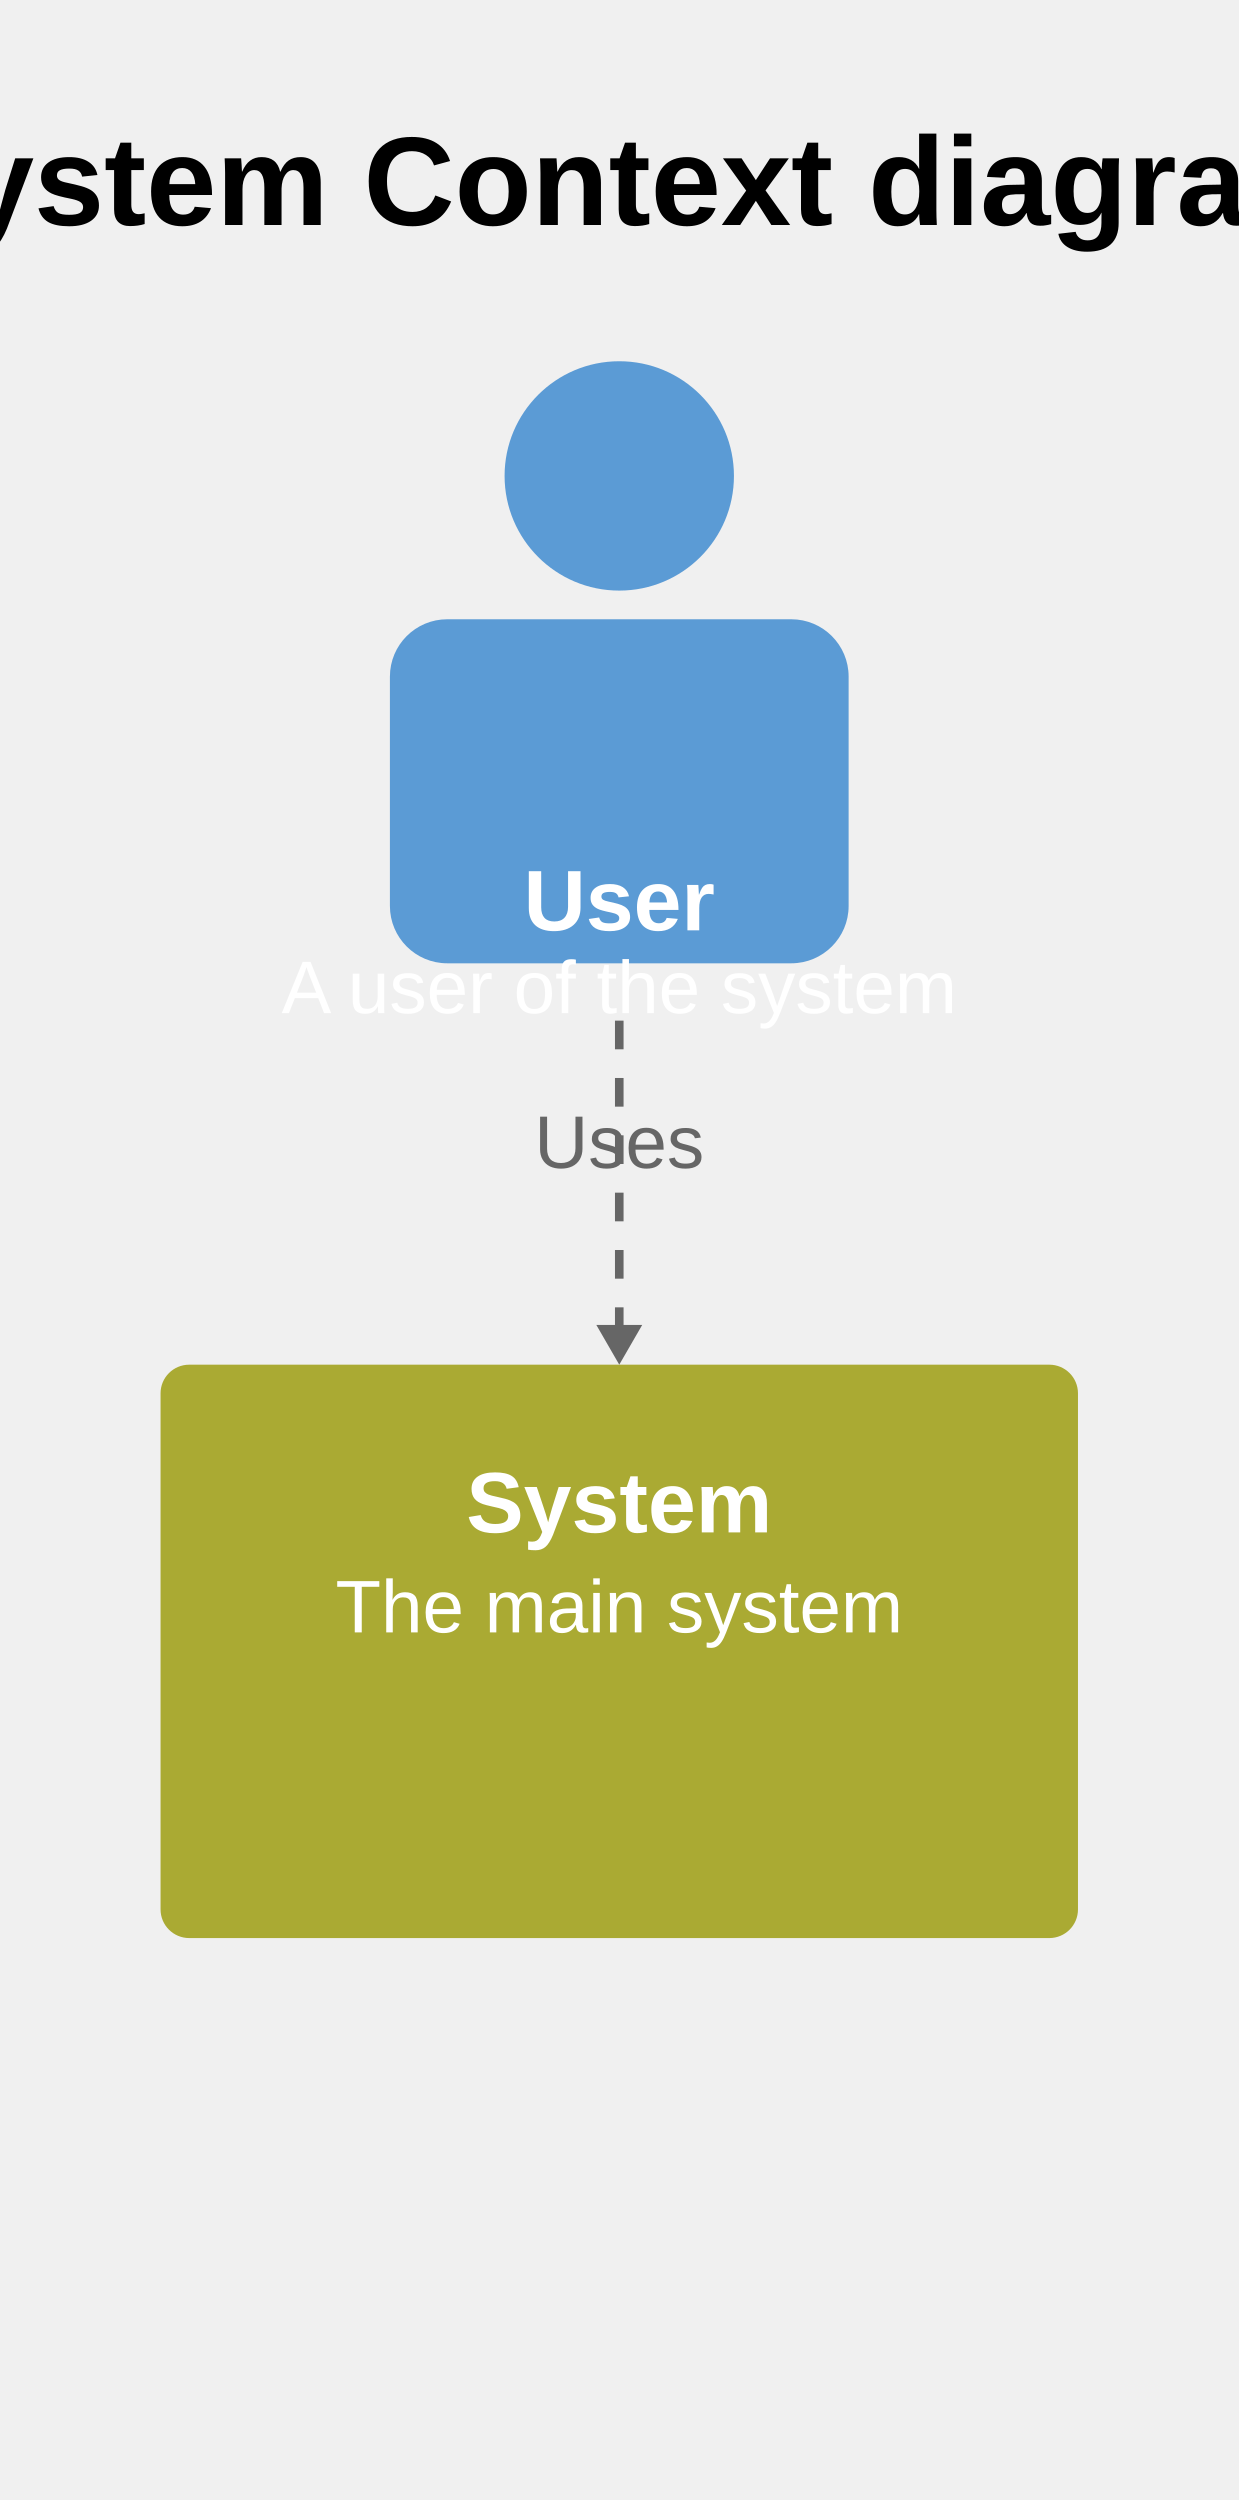
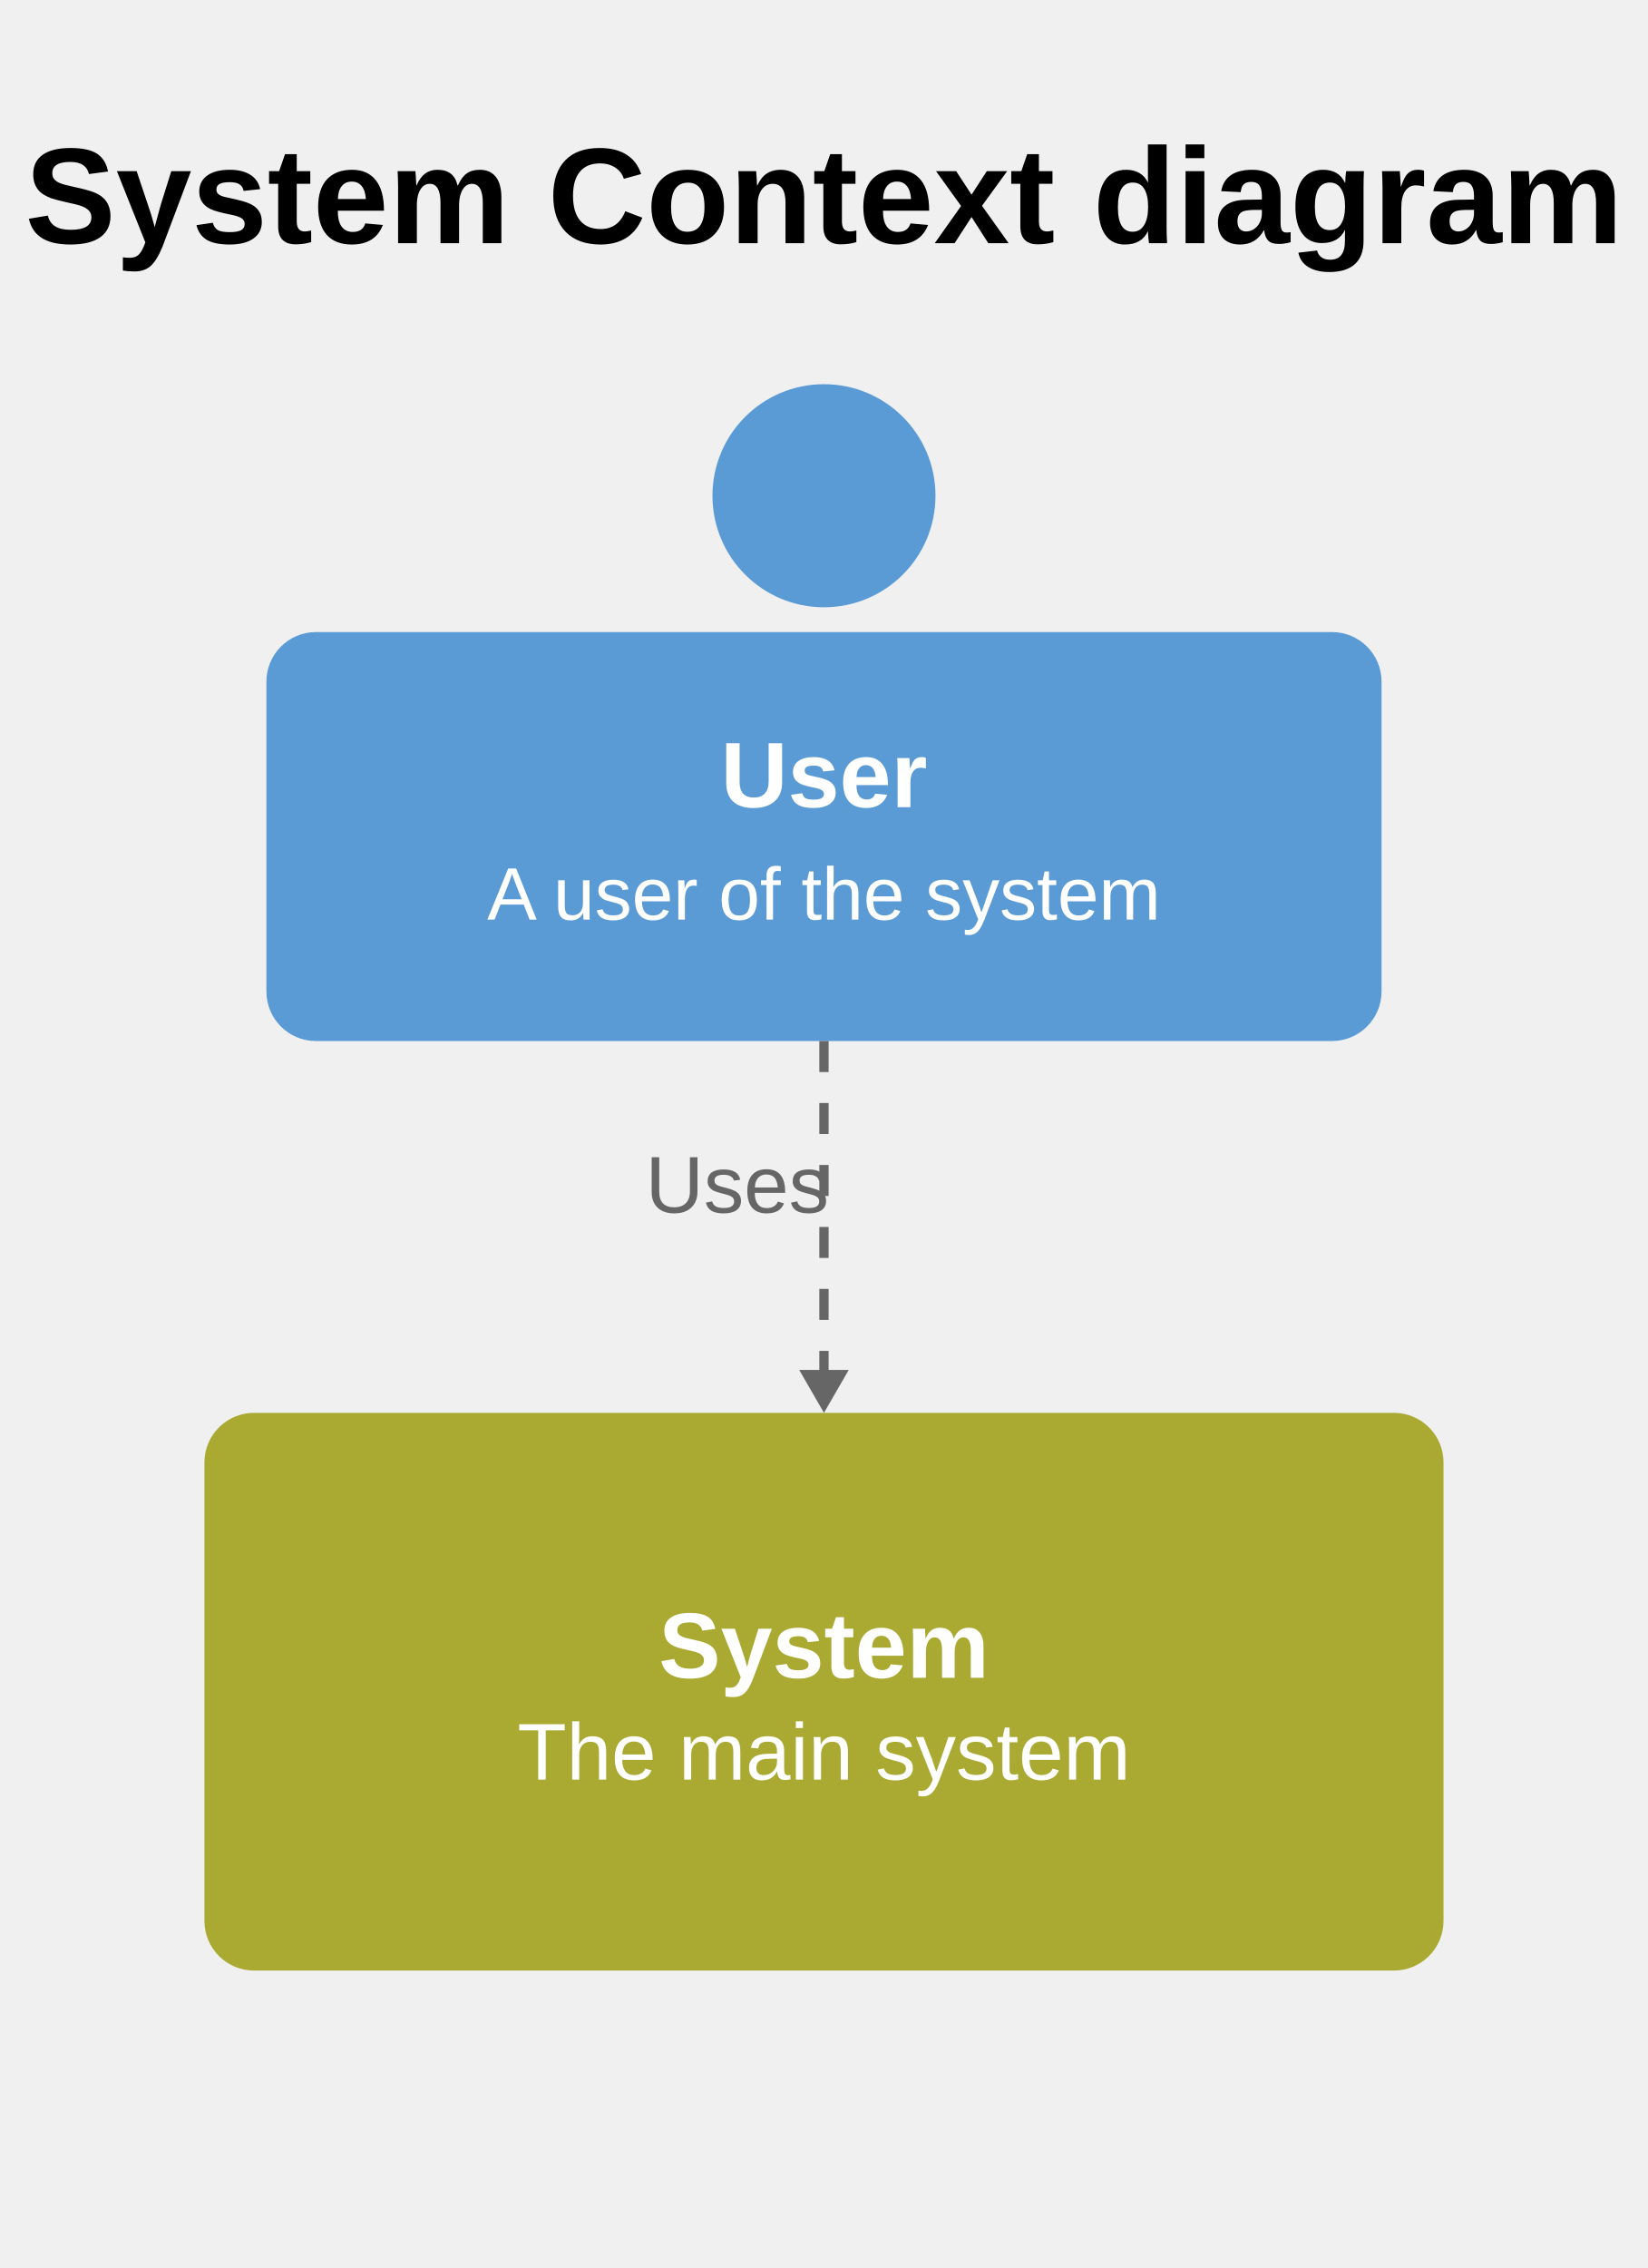
- <svg xmlns="http://www.w3.org/2000/svg" id="mermaid-svg" width="100%" viewBox="0 0 216 436" style="max-width: 216px;" role="graphics-document document">
+ <svg xmlns="http://www.w3.org/2000/svg" id="mermaid-svg" width="100%" viewBox="0 0 266 366" style="max-width: 266px;" role="graphics-document document">
  <defs>
    <marker id="c4arrow" refX="9" refY="3.5" markerWidth="10" markerHeight="7" orient="auto">
      <path d="M0,0 L10,3.5 L0,7 Z" class="arrowMarkerPath" style="stroke-width: 1; stroke-dasharray: 1, 0;" />
    </marker>
  </defs>
-   <text x="108" y="33" text-anchor="middle" dominant-baseline="middle" font-size="22px" font-family="'trebuchet ms', verdana, arial, sans-serif" font-weight="bold">System Context diagram</text>
+   <text x="133" y="33" text-anchor="middle" dominant-baseline="middle" font-size="22px" font-family="'trebuchet ms', verdana, arial, sans-serif" font-weight="bold">System Context diagram</text>
  <g id="c4-user" class="c4-element">
-     <circle cx="108" cy="83" r="20" fill="#5b9bd5" stroke="none" />
-     <rect x="68" y="108" width="80" height="60" rx="10" ry="10" fill="#5b9bd5" stroke="none" />
-     <text x="108" y="158" text-anchor="middle" dominant-baseline="middle" font-size="15px" font-family="'trebuchet ms', verdana, arial, sans-serif" font-weight="bold" fill="#FFFFFF">User</text>
-     <text x="108" y="173" text-anchor="middle" dominant-baseline="middle" font-size="13px" font-family="'trebuchet ms', verdana, arial, sans-serif" fill="#FFFFFF">A user of the system</text>
+     <circle cx="133" cy="80" r="18" fill="#5b9bd5" stroke="none" />
+     <rect x="43" y="102" width="180" height="66" rx="8" ry="8" fill="#5b9bd5" stroke="none" />
+     <text x="133" y="126" text-anchor="middle" dominant-baseline="middle" font-size="15px" font-family="'trebuchet ms', verdana, arial, sans-serif" font-weight="bold" fill="#FFFFFF">User</text>
+     <text x="133" y="145" text-anchor="middle" dominant-baseline="middle" font-size="12px" font-family="'trebuchet ms', verdana, arial, sans-serif" fill="#FFFFFF">A user of the system</text>
  </g>
  <g id="c4-system" class="c4-element">
-     <rect x="28" y="238" width="160" height="100" rx="5" ry="5" fill="#aaaa33" stroke="none" />
-     <text x="108" y="263" text-anchor="middle" dominant-baseline="middle" font-size="15px" font-family="'trebuchet ms', verdana, arial, sans-serif" font-weight="bold" fill="#FFFFFF">System</text>
-     <text x="108" y="281" text-anchor="middle" dominant-baseline="middle" font-size="13px" font-family="'trebuchet ms', verdana, arial, sans-serif" fill="#FFFFFF">The main system</text>
+     <rect x="33" y="228" width="200" height="90" rx="8" ry="8" fill="#aaaa33" stroke="none" />
+     <text x="133" y="266.5" text-anchor="middle" dominant-baseline="middle" font-size="15px" font-family="'trebuchet ms', verdana, arial, sans-serif" font-weight="bold" fill="#FFFFFF">System</text>
+     <text x="133" y="283.5" text-anchor="middle" dominant-baseline="middle" font-size="13px" font-family="'trebuchet ms', verdana, arial, sans-serif" fill="#FFFFFF">The main system</text>
  </g>
-   <line x1="108" y1="178" x2="108" y2="238" stroke="#666666" stroke-width="1.5" stroke-dasharray="5,5" />
-   <path d="M 108 238 L 104 231.07 L 112 231.07 Z" fill="#666666" stroke="none" />
-   <text x="108" y="200" text-anchor="middle" dominant-baseline="middle" font-size="13px" font-family="'trebuchet ms', verdana, arial, sans-serif" fill="#666666">Uses</text>
+   <line x1="133" y1="168" x2="133" y2="228" stroke="#666666" stroke-width="1.5" stroke-dasharray="5,5" />
+   <path d="M 133 228 L 129 221.07 L 137 221.07 Z" fill="#666666" stroke="none" />
+   <text x="119" y="192" text-anchor="middle" dominant-baseline="middle" font-size="13px" font-family="'trebuchet ms', verdana, arial, sans-serif" fill="#666666">Uses</text>
</svg>
